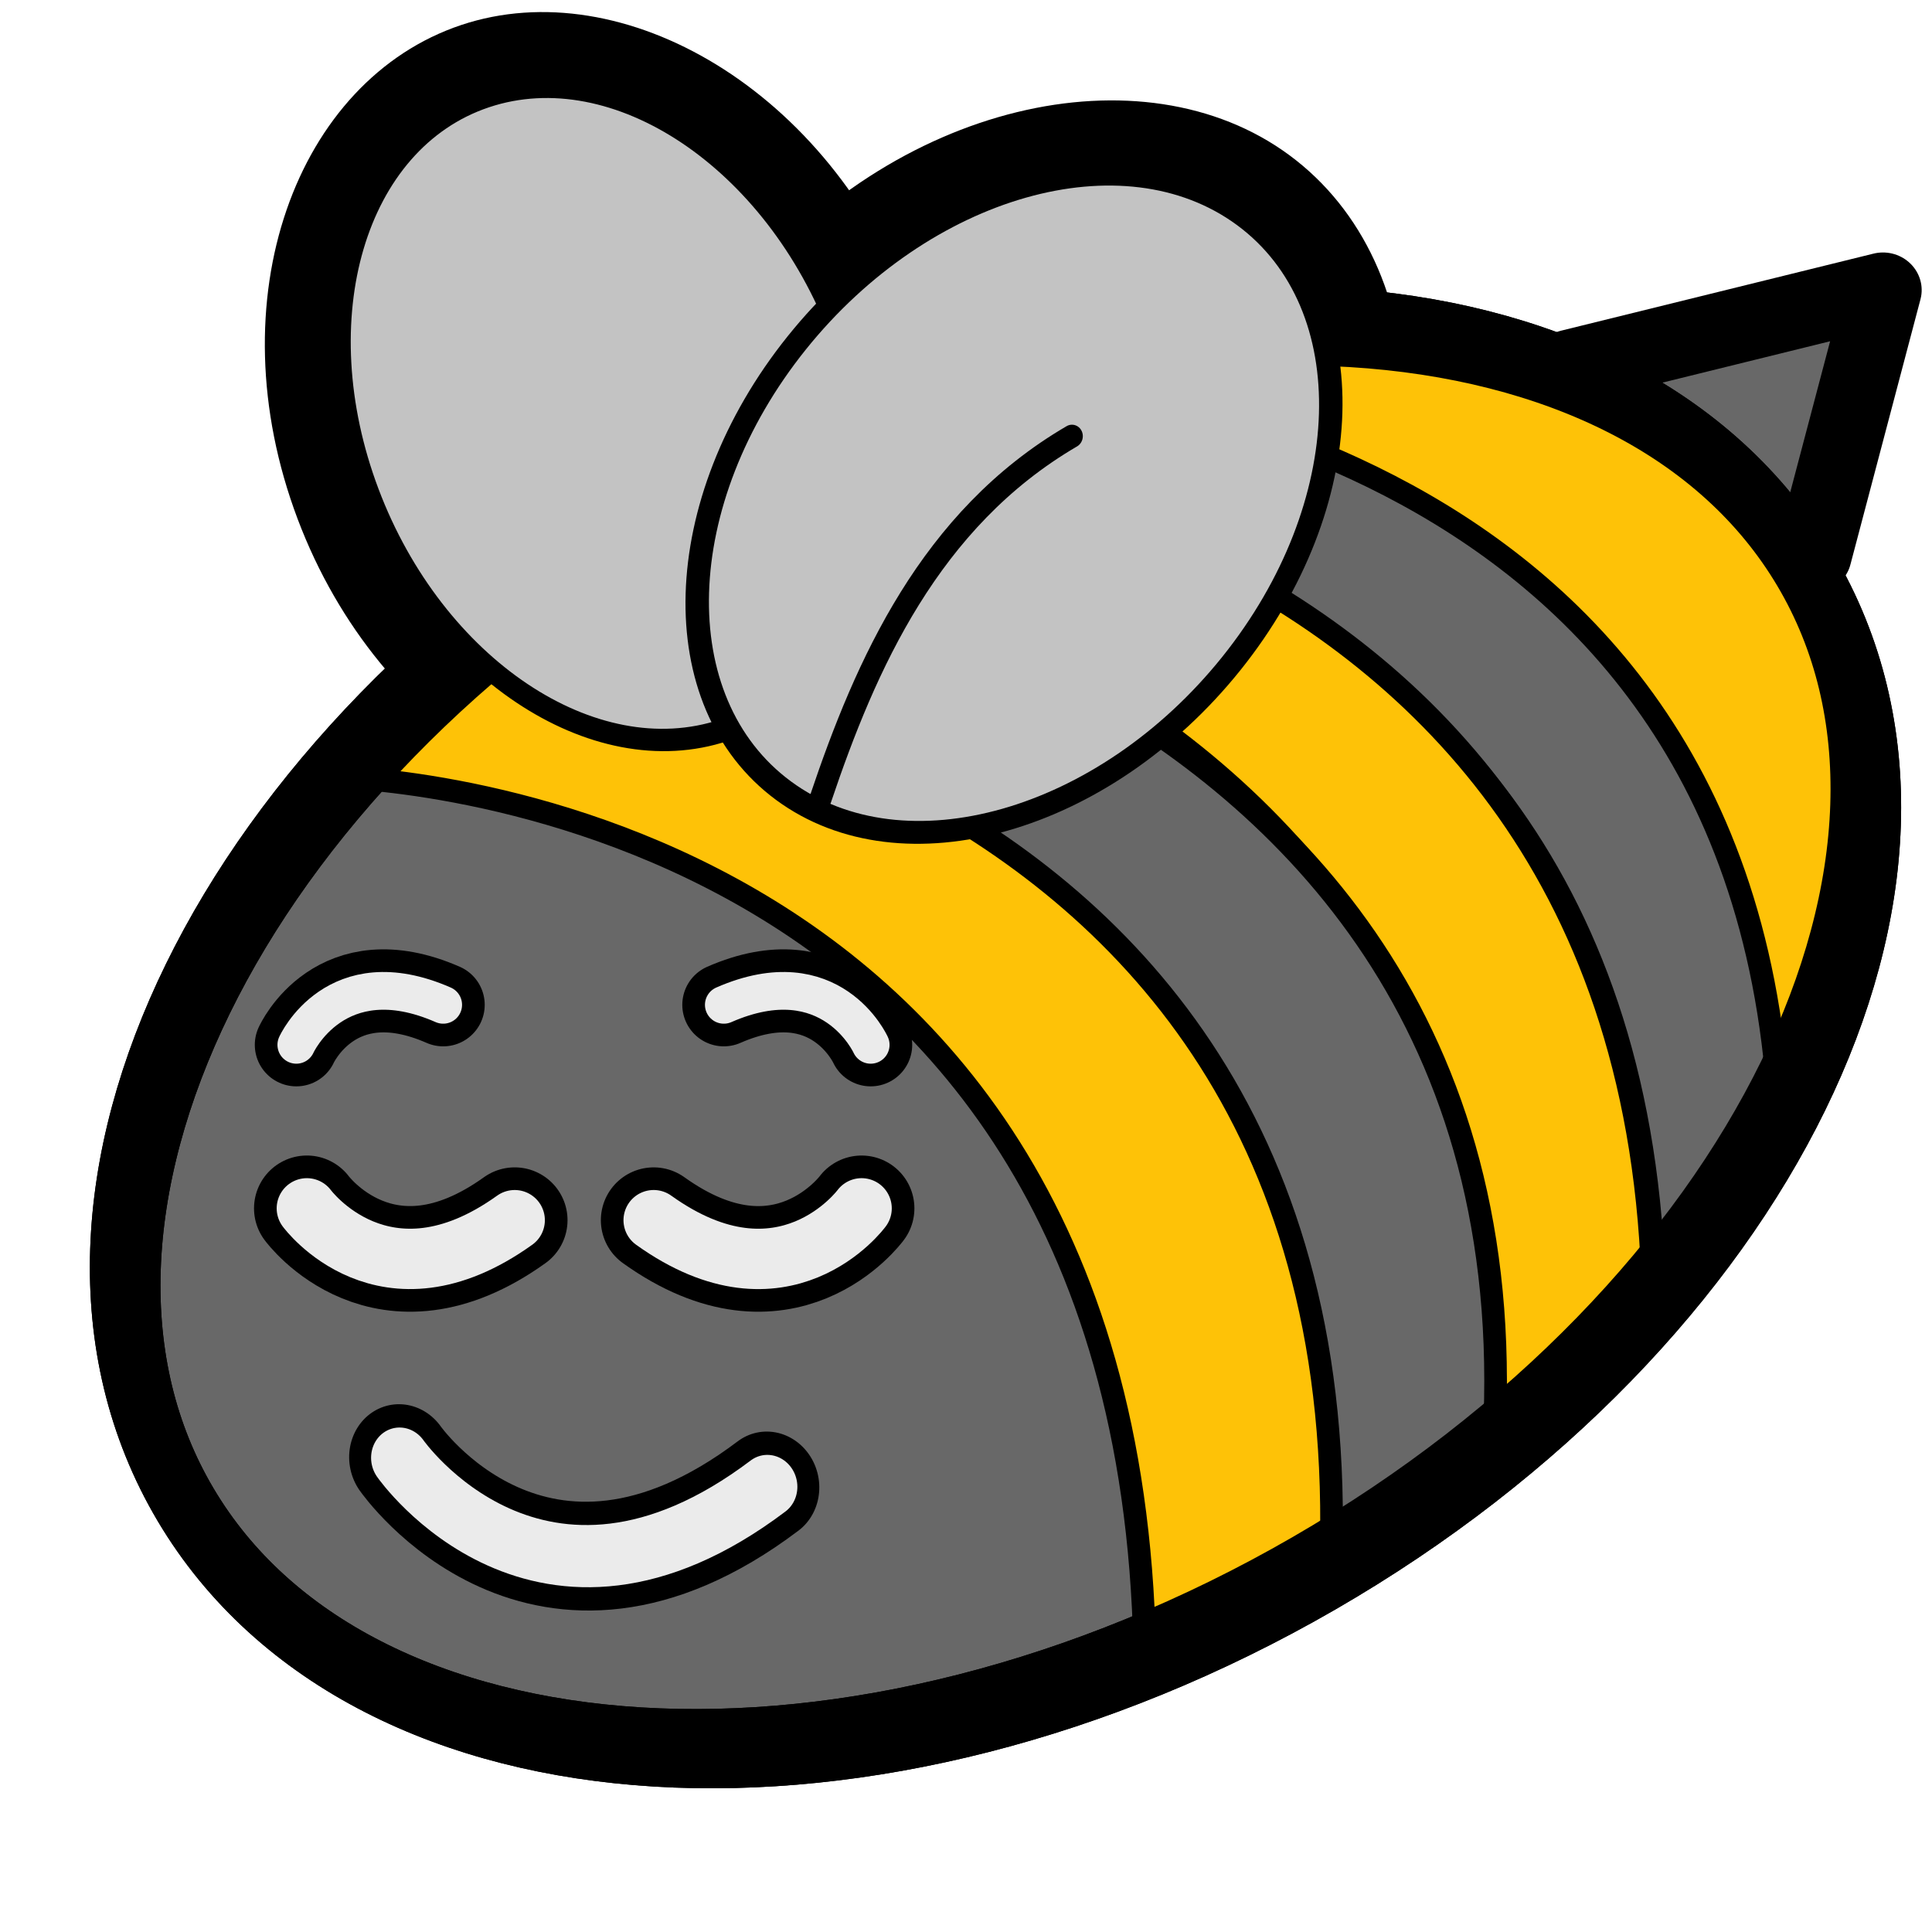
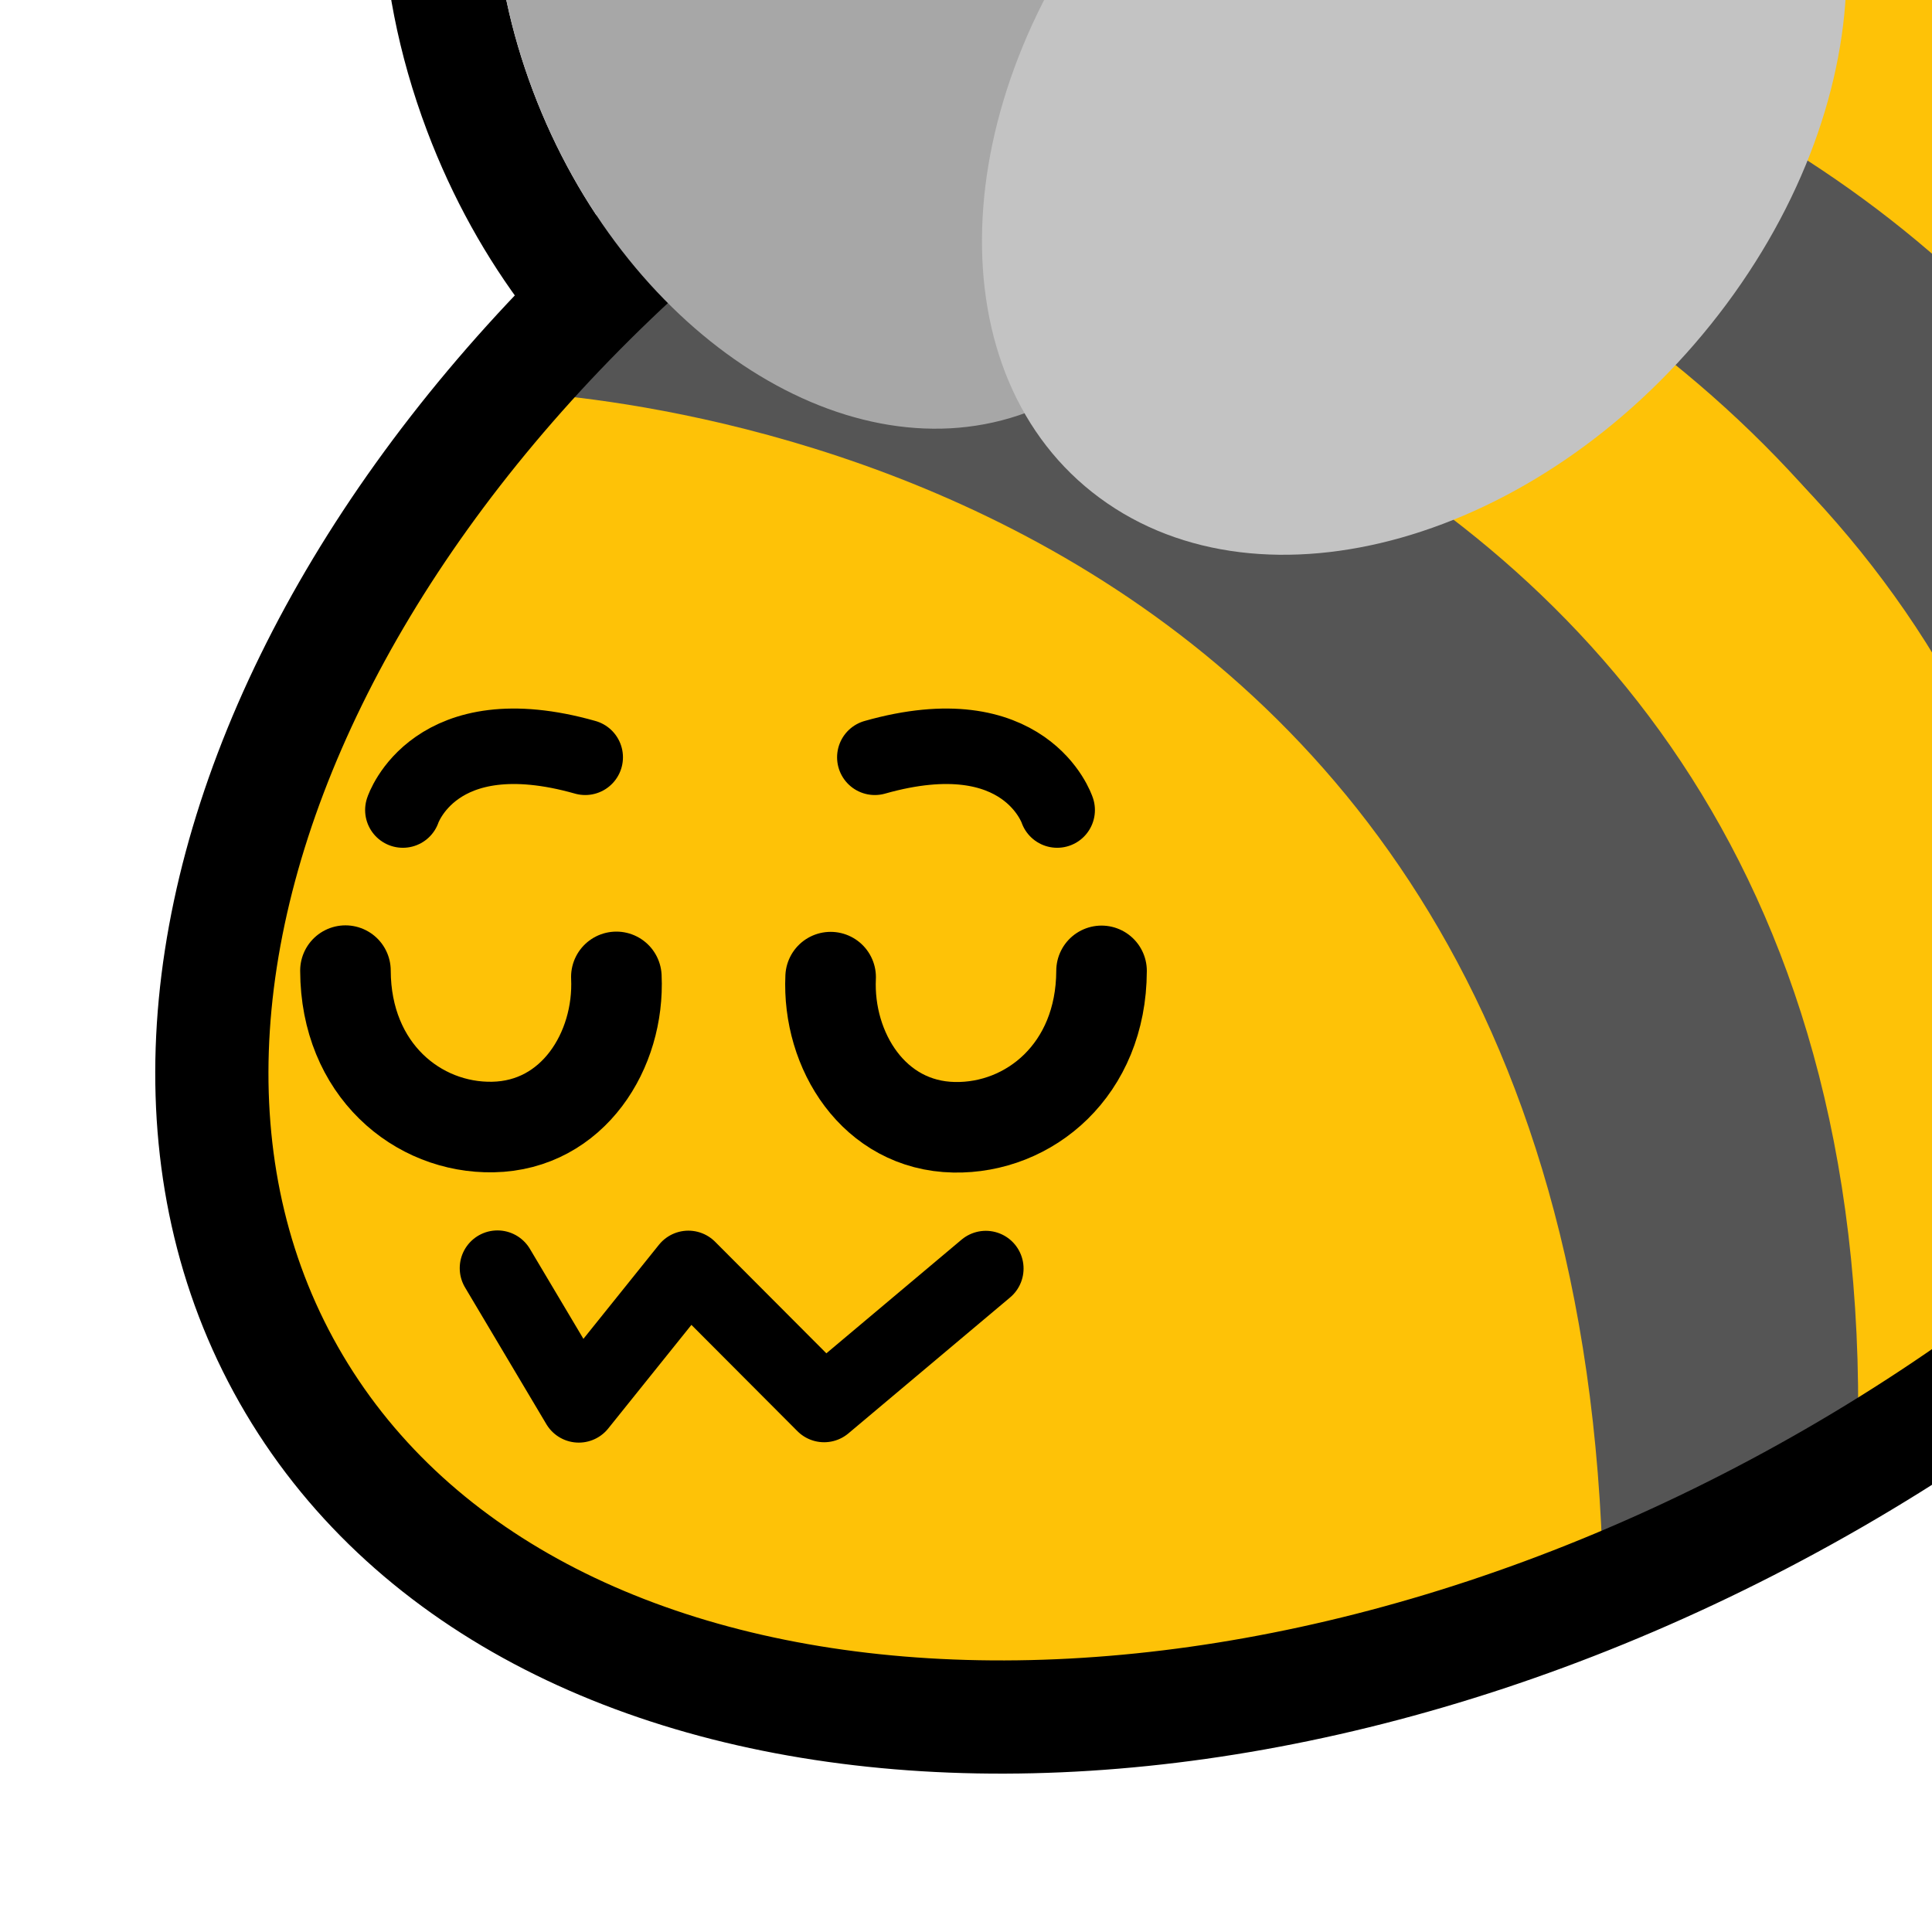
<svg xmlns="http://www.w3.org/2000/svg" width="100%" height="100%" viewBox="0 0 256 256" version="1.1" xml:space="preserve" style="fill-rule:evenodd;clip-rule:evenodd;stroke-linecap:round;stroke-linejoin:round;stroke-miterlimit:1.5;">
-   <g transform="matrix(1,0,0,1,-1125,-1405)">
-     <g id="blobbee_pleased" transform="matrix(1,0,0,1,1125,1405)">
-       <rect x="0" y="0" width="256" height="256" style="fill:none;" />
-       <g id="Sting" transform="matrix(0.78314,0.139967,-0.135634,0.7589,67.2303,-21.11)">
-         <path d="M189.771,56.854L238.765,34.355L235.05,81.388" style="fill:rgb(104,104,104);stroke:black;stroke-width:12.77px;" />
+   <rect id="blobbee_pleased" x="-0" y="0" width="256" height="256" style="fill:none;" />
+   <clipPath id="_clip1">
+     <rect x="-0" y="0" width="256" height="256" />
+   </clipPath>
+   <g clip-path="url(#_clip1)">
+     <path id="Wings-outline" d="M129.457,71.439C101.62,74.152 70.004,52.917 56.583,17.332C41.238,-23.356 56.638,-63.617 86.987,-73.764C110.642,-81.673 139.399,-69.767 157.884,-44.535C184.732,-63.181 216.987,-65.526 237.979,-50.045C265.408,-29.818 267.488,16.097 238.398,52.369C209.763,88.073 163.808,97.957 136.809,78.046C134.11,76.056 131.659,73.845 129.457,71.439ZM135.756,54.763C138.246,59.112 141.562,62.914 145.712,65.974C167.403,81.971 203.691,71.669 226.696,42.984C249.701,14.299 250.768,-21.976 229.076,-37.973C209.154,-52.665 176.918,-45.173 153.969,-21.629C141.008,-50.189 114.034,-66.991 91.744,-59.538C68.16,-51.653 58.694,-19.58 70.618,12.039C82.543,43.658 111.372,62.927 134.957,55.041C135.225,54.952 135.491,54.859 135.756,54.763Z" />
+     <path id="Body" d="M127.902,1.921C208.729,-44.745 300.137,-39.183 331.897,14.333C363.657,67.85 323.82,149.185 242.993,195.851C162.165,242.517 70.758,236.955 38.998,183.439C7.237,129.922 47.074,48.587 127.902,1.921Z" style="fill:rgb(254,194,7);" />
+     <g id="Stripes">
+       <path d="M188.793,-16.095C187.039,-14.699 315.054,-20.58 327.076,109.803C391.095,-61.796 189.429,-29.021 188.793,-16.095Z" style="fill:rgb(85,85,85);" />
+       <path d="M327.076,111.159C319.401,-14.647 191.893,-17.614 192.59,-21.35L145.073,-3.751C145.073,-3.751 299.034,-6.142 304.518,142.104L323.15,113.42" style="fill:rgb(254,194,7);" />
+       <path d="M275.897,172.628L304.252,142.104C298.868,-6.332 141.84,-8.914 141.842,-8.859L116.671,5.99C116.437,6.032 279.066,19.108 275.897,172.628Z" style="fill:rgb(85,85,85);" />
+       <path d="M118.8,6.104L91.65,27.286C91.65,27.286 247.73,42.825 246.071,194.336L275.383,174.688C286.256,24.404 117.148,7.374 114.749,9.264" style="fill:rgb(254,194,7);" />
+       <path d="M85.819,30.174L65.463,51.814C65.463,51.814 209.143,53.111 212.42,209.36L246.071,194.336C251.812,38.125 90.484,31.835 85.819,30.174Z" style="fill:rgb(85,85,85);" />
+     </g>
+     <path id="Body-outline" d="M127.902,1.921C208.729,-44.745 300.137,-39.183 331.897,14.333C363.657,67.85 323.82,149.185 242.993,195.851C162.165,242.517 70.758,236.955 38.998,183.439C7.237,129.922 47.074,48.587 127.902,1.921Z" style="fill:none;stroke:black;stroke-width:15px;" />
+     <g id="Wings">
+       <path id="Back-wing" d="M91.744,-59.538C115.328,-67.424 144.157,-48.156 156.082,-16.536C168.007,15.083 158.541,47.156 134.957,55.041C111.372,62.927 82.543,43.658 70.618,12.039C58.694,-19.58 68.16,-51.653 91.744,-59.538Z" style="fill:rgb(167,167,167);" />
+       <path id="Front-wing" d="M229.076,-37.973C250.768,-21.976 249.701,14.299 226.696,42.984C203.691,71.669 167.403,81.971 145.712,65.974C124.02,49.977 125.087,13.702 148.092,-14.983C171.097,-43.668 207.385,-53.97 229.076,-37.973Z" style="fill:rgb(195,195,195);" />
+     </g>
+     <g id="Face">
+       <path id="Mouth" d="M65.917,168.037L76.693,186.154L91.213,168.069L109.2,186.104L130.627,168.09" style="fill:none;stroke:black;stroke-width:10px;" />
+       <g id="Eyes">
+         <path id="Right-eye" d="M110.063,129.476C109.611,139.205 115.795,149.163 126.419,149.369C136.396,149.562 145.92,141.762 145.96,128.646" style="fill:none;stroke:black;stroke-width:12px;" />
+         <path id="Left-eye" d="M81.671,129.443C82.123,139.173 75.94,149.131 65.316,149.337C55.339,149.53 45.815,141.729 45.774,128.614" style="fill:none;stroke:black;stroke-width:12px;" />
      </g>
-       <g id="Body" transform="matrix(0.994109,-0.573949,0.761422,1.28301,-120.17,92.6047)">
-         <ellipse cx="168.926" cy="110.515" rx="107.942" ry="55.376" style="fill:rgb(104,104,104);stroke:black;stroke-width:7.47px;" />
-       </g>
-       <g id="Wings-outline" transform="matrix(0.959562,0.127262,-0.127262,0.959562,7.56883,-6.44254)">
-         <g transform="matrix(1.17688,-0.575088,0.651434,1.21399,-55.8934,35.953)">
-           <path d="M87.433,14.046C105.289,14.046 121.064,31.835 121.064,54.906C121.064,78.317 104.954,96.336 86.833,96.336C68.977,96.336 53.202,78.546 53.202,55.475C53.202,32.064 69.312,14.046 87.433,14.046ZM87.133,21.55C72.762,21.55 61.095,36.624 61.095,55.191C61.095,73.758 72.762,88.832 87.133,88.832C101.504,88.832 113.171,73.758 113.171,55.191C113.171,36.624 101.504,21.55 87.133,21.55Z" />
-         </g>
-         <g transform="matrix(1.24343,0.685066,-0.776012,1.28263,74.2693,-72.8119)">
-           <path d="M86.838,14.653C104.667,14.653 120.454,32.436 120.454,55.47C120.454,78.17 104.998,95.729 87.428,95.729C69.599,95.729 53.812,77.946 53.812,54.911C53.812,32.211 69.268,14.653 86.838,14.653ZM87.133,21.55C72.762,21.55 61.095,36.624 61.095,55.191C61.095,73.758 72.762,88.832 87.133,88.832C101.504,88.832 113.171,73.758 113.171,55.191C113.171,36.624 101.504,21.55 87.133,21.55Z" />
-         </g>
-       </g>
-       <g id="Stripes" transform="matrix(1,0,0,1,4.4273,10.012)">
-         <g transform="matrix(1,-7.43708e-18,-7.43708e-18,1,92.3462,-63.8411)">
-           <path d="M37.588,107.021C36.302,108.044 130.102,103.736 138.911,199.269C185.818,73.536 38.054,97.55 37.588,107.021Z" style="fill:rgb(254,194,7);stroke:black;stroke-width:3px;" />
-         </g>
-         <g transform="matrix(1,-7.43708e-18,-7.43708e-18,1,73.4912,-52.6421)">
-           <path d="M157.766,189.064C152.141,96.884 58.714,94.709 59.225,91.972L24.408,104.867C24.408,104.867 137.219,103.115 141.236,211.738L154.889,190.72" style="fill:rgb(104,104,104);stroke:black;stroke-width:3px;" />
-         </g>
-         <g transform="matrix(1,-7.43708e-18,-7.43708e-18,1,55.5726,-39.8214)">
-           <path d="M138.184,221.282L158.96,198.917C155.015,90.156 39.958,88.264 39.959,88.304L21.516,99.184C21.345,99.215 140.506,108.796 138.184,221.282Z" style="fill:rgb(254,194,7);stroke:black;stroke-width:3px;" />
-         </g>
-         <g transform="matrix(1,-7.43708e-18,-7.43708e-18,1,25.9786,-19.0024)">
-           <path d="M52.67,78.448L32.777,93.969C32.777,93.969 147.14,105.355 145.924,216.369L167.401,201.973C175.368,91.857 51.46,79.379 49.702,80.764" style="fill:rgb(104,104,104);stroke:black;stroke-width:3px;" />
-         </g>
-         <g transform="matrix(1,-7.43708e-18,-7.43708e-18,1,-0.424026,-0.546032)">
-           <path d="M54.907,77.629L39.992,93.485C39.992,93.485 145.269,94.435 147.67,208.921L172.327,197.913C176.533,83.454 58.325,78.845 54.907,77.629Z" style="fill:rgb(254,194,7);stroke:black;stroke-width:3px;" />
-         </g>
-       </g>
-       <g id="Body-outline" transform="matrix(0.994109,-0.573949,0.761422,1.28301,-120.17,92.6047)">
-         <ellipse cx="168.926" cy="110.515" rx="107.942" ry="55.376" style="fill:none;stroke:black;stroke-width:7.47px;" />
-       </g>
-       <g id="Wings" transform="matrix(0.959562,0.127262,-0.127262,0.959562,7.56883,-6.44254)">
-         <g id="Back-wing" transform="matrix(1.17688,-0.575088,0.651434,1.21399,-55.8934,35.953)">
-           <ellipse cx="87.133" cy="55.191" rx="26.038" ry="33.641" style="fill:rgb(195,195,195);stroke:black;stroke-width:2.26px;" />
-         </g>
-         <g id="Front-wing" transform="matrix(0.946806,0,0,0.999012,5.86837,0.313874)">
-           <g id="Front-wing-main" transform="matrix(1.31328,0.685743,-0.81961,1.2839,72.2439,-73.1981)">
-             <ellipse cx="87.133" cy="55.191" rx="26.038" ry="33.641" style="fill:rgb(195,195,195);stroke:black;stroke-width:2.17px;" />
-           </g>
-           <path id="Front-wing-line" d="M119.334,101.013C123.249,82.03 129.669,61.104 148.451,47.276" style="fill:none;stroke:black;stroke-width:3.18px;" />
-         </g>
-       </g>
-       <g id="Eyes" transform="matrix(1.0484,0,0,-1.0484,-9.08541,330.964)">
-         <g id="Right-eye" transform="matrix(-0.820337,0.174022,-0.174022,-0.820337,244.787,200.395)">
-           <path d="M139.15,75.147C139.15,75.147 147.255,93.107 169.433,83.396" style="fill:none;stroke:black;stroke-width:15.92px;stroke-miterlimit:2;" />
-           <path d="M139.15,75.147C139.15,75.147 147.255,93.107 169.433,83.396" style="fill:none;stroke:rgb(235,235,235);stroke-width:9.1px;" />
-         </g>
-         <g id="Left-eye" transform="matrix(0.820057,0.173962,0.173962,-0.820057,-79.7354,200.382)">
-           <path d="M139.15,75.147C139.15,75.147 147.255,93.107 169.433,83.396" style="fill:none;stroke:black;stroke-width:15.93px;stroke-miterlimit:2;" />
-           <path d="M139.15,75.147C139.15,75.147 147.255,93.107 169.433,83.396" style="fill:none;stroke:rgb(235,235,235);stroke-width:9.1px;" />
-         </g>
-       </g>
-       <g id="Left-eye1" transform="matrix(1.5156,-0.321511,0.343609,1.61977,-183.67,116.291)">
-         <path d="M139.15,75.147C139.15,75.147 147.255,93.107 169.433,83.396" style="fill:none;stroke:black;stroke-width:8.73px;stroke-miterlimit:2;" />
-         <path d="M139.15,75.147C139.15,75.147 147.255,93.107 169.433,83.396" style="fill:none;stroke:rgb(235,235,235);stroke-width:4.99px;" />
-       </g>
-       <g id="Left-eyebrow" transform="matrix(0.642659,0,0,-0.642659,-50.1622,186.74)">
-         <path d="M139.15,75.147C139.15,75.147 147.255,93.107 169.433,83.396" style="fill:none;stroke:black;stroke-width:17.12px;stroke-miterlimit:2;" />
-         <path d="M139.15,75.147C139.15,75.147 147.255,93.107 169.433,83.396" style="fill:none;stroke:rgb(235,235,235);stroke-width:7.78px;" />
-       </g>
-       <g id="Right-eyebrow" transform="matrix(-0.642659,0,0,-0.642659,204.797,186.74)">
-         <path d="M139.15,75.147C139.15,75.147 147.255,93.107 169.433,83.396" style="fill:none;stroke:black;stroke-width:17.12px;stroke-miterlimit:2;" />
-         <path d="M139.15,75.147C139.15,75.147 147.255,93.107 169.433,83.396" style="fill:none;stroke:rgb(235,235,235);stroke-width:7.78px;" />
+       <g id="Eyebrows">
+         <path id="Right-eyebrow" d="M140.082,107.335C140.082,107.335 135.927,94.679 115.918,100.346" style="fill:none;stroke:black;stroke-width:10px;" />
+         <path id="Left-eyebrow" d="M53.381,107.335C53.381,107.335 57.536,94.679 77.545,100.346" style="fill:none;stroke:black;stroke-width:10px;" />
      </g>
    </g>
  </g>
</svg>
